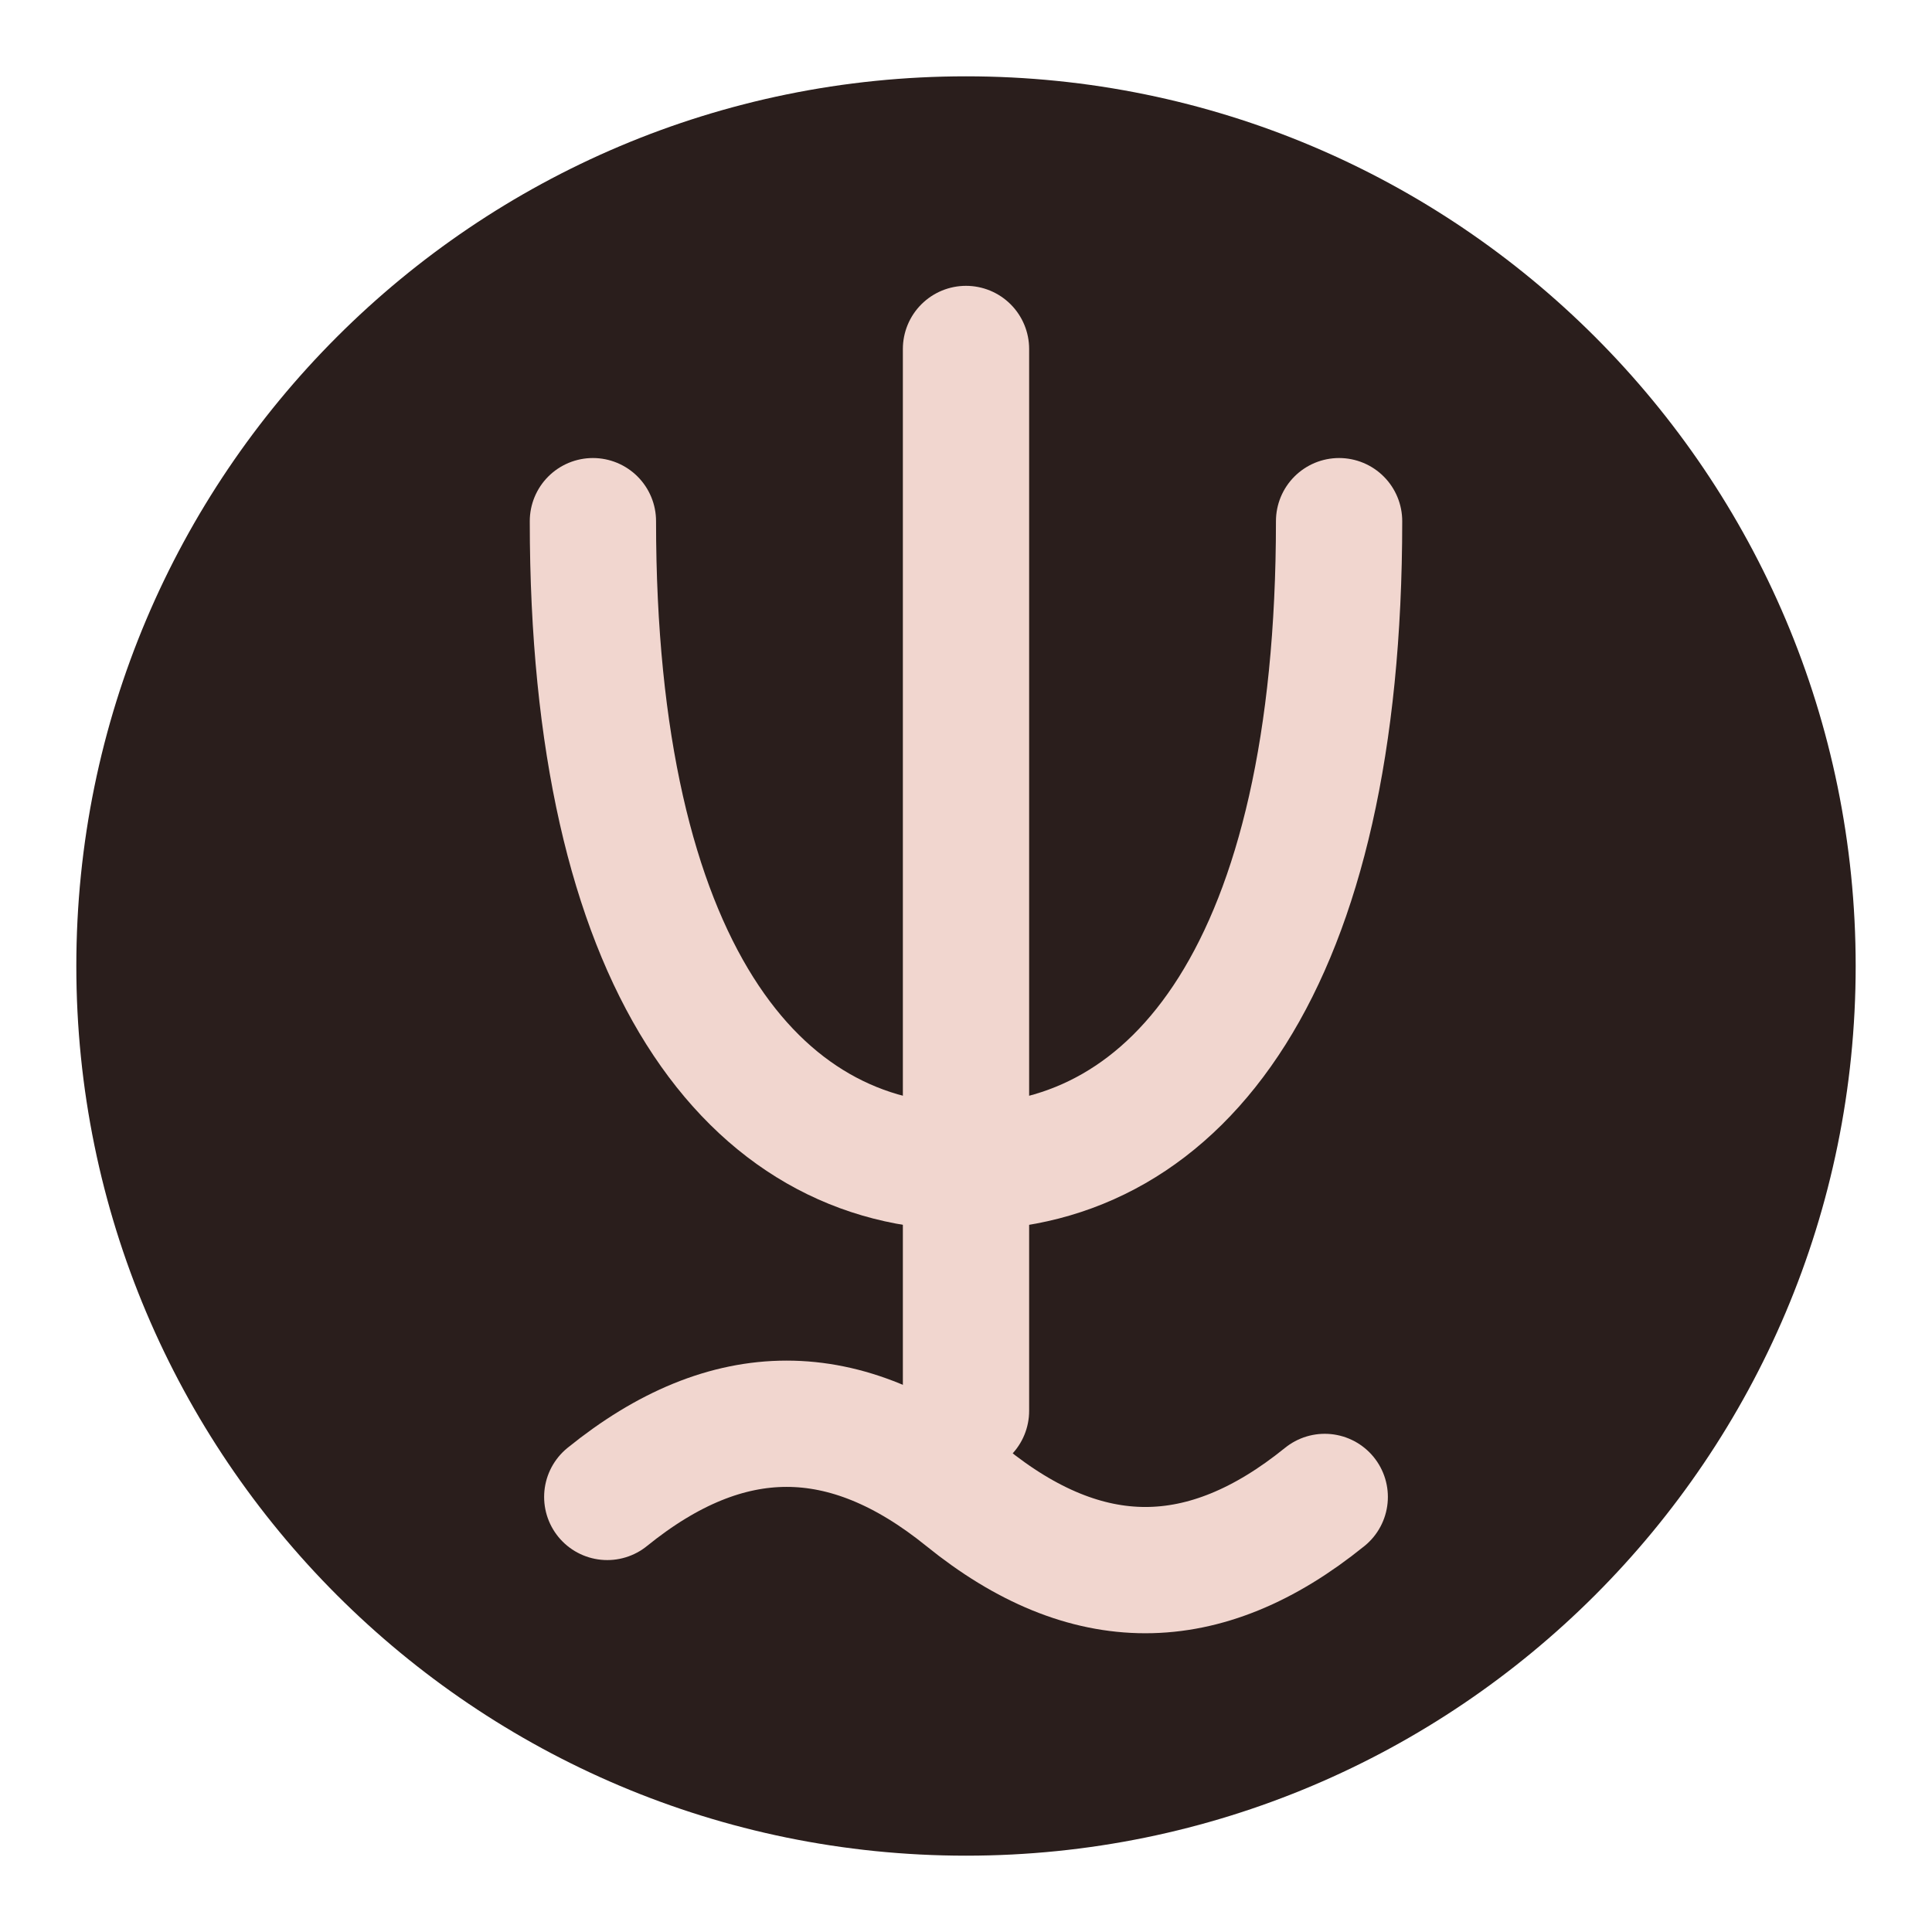
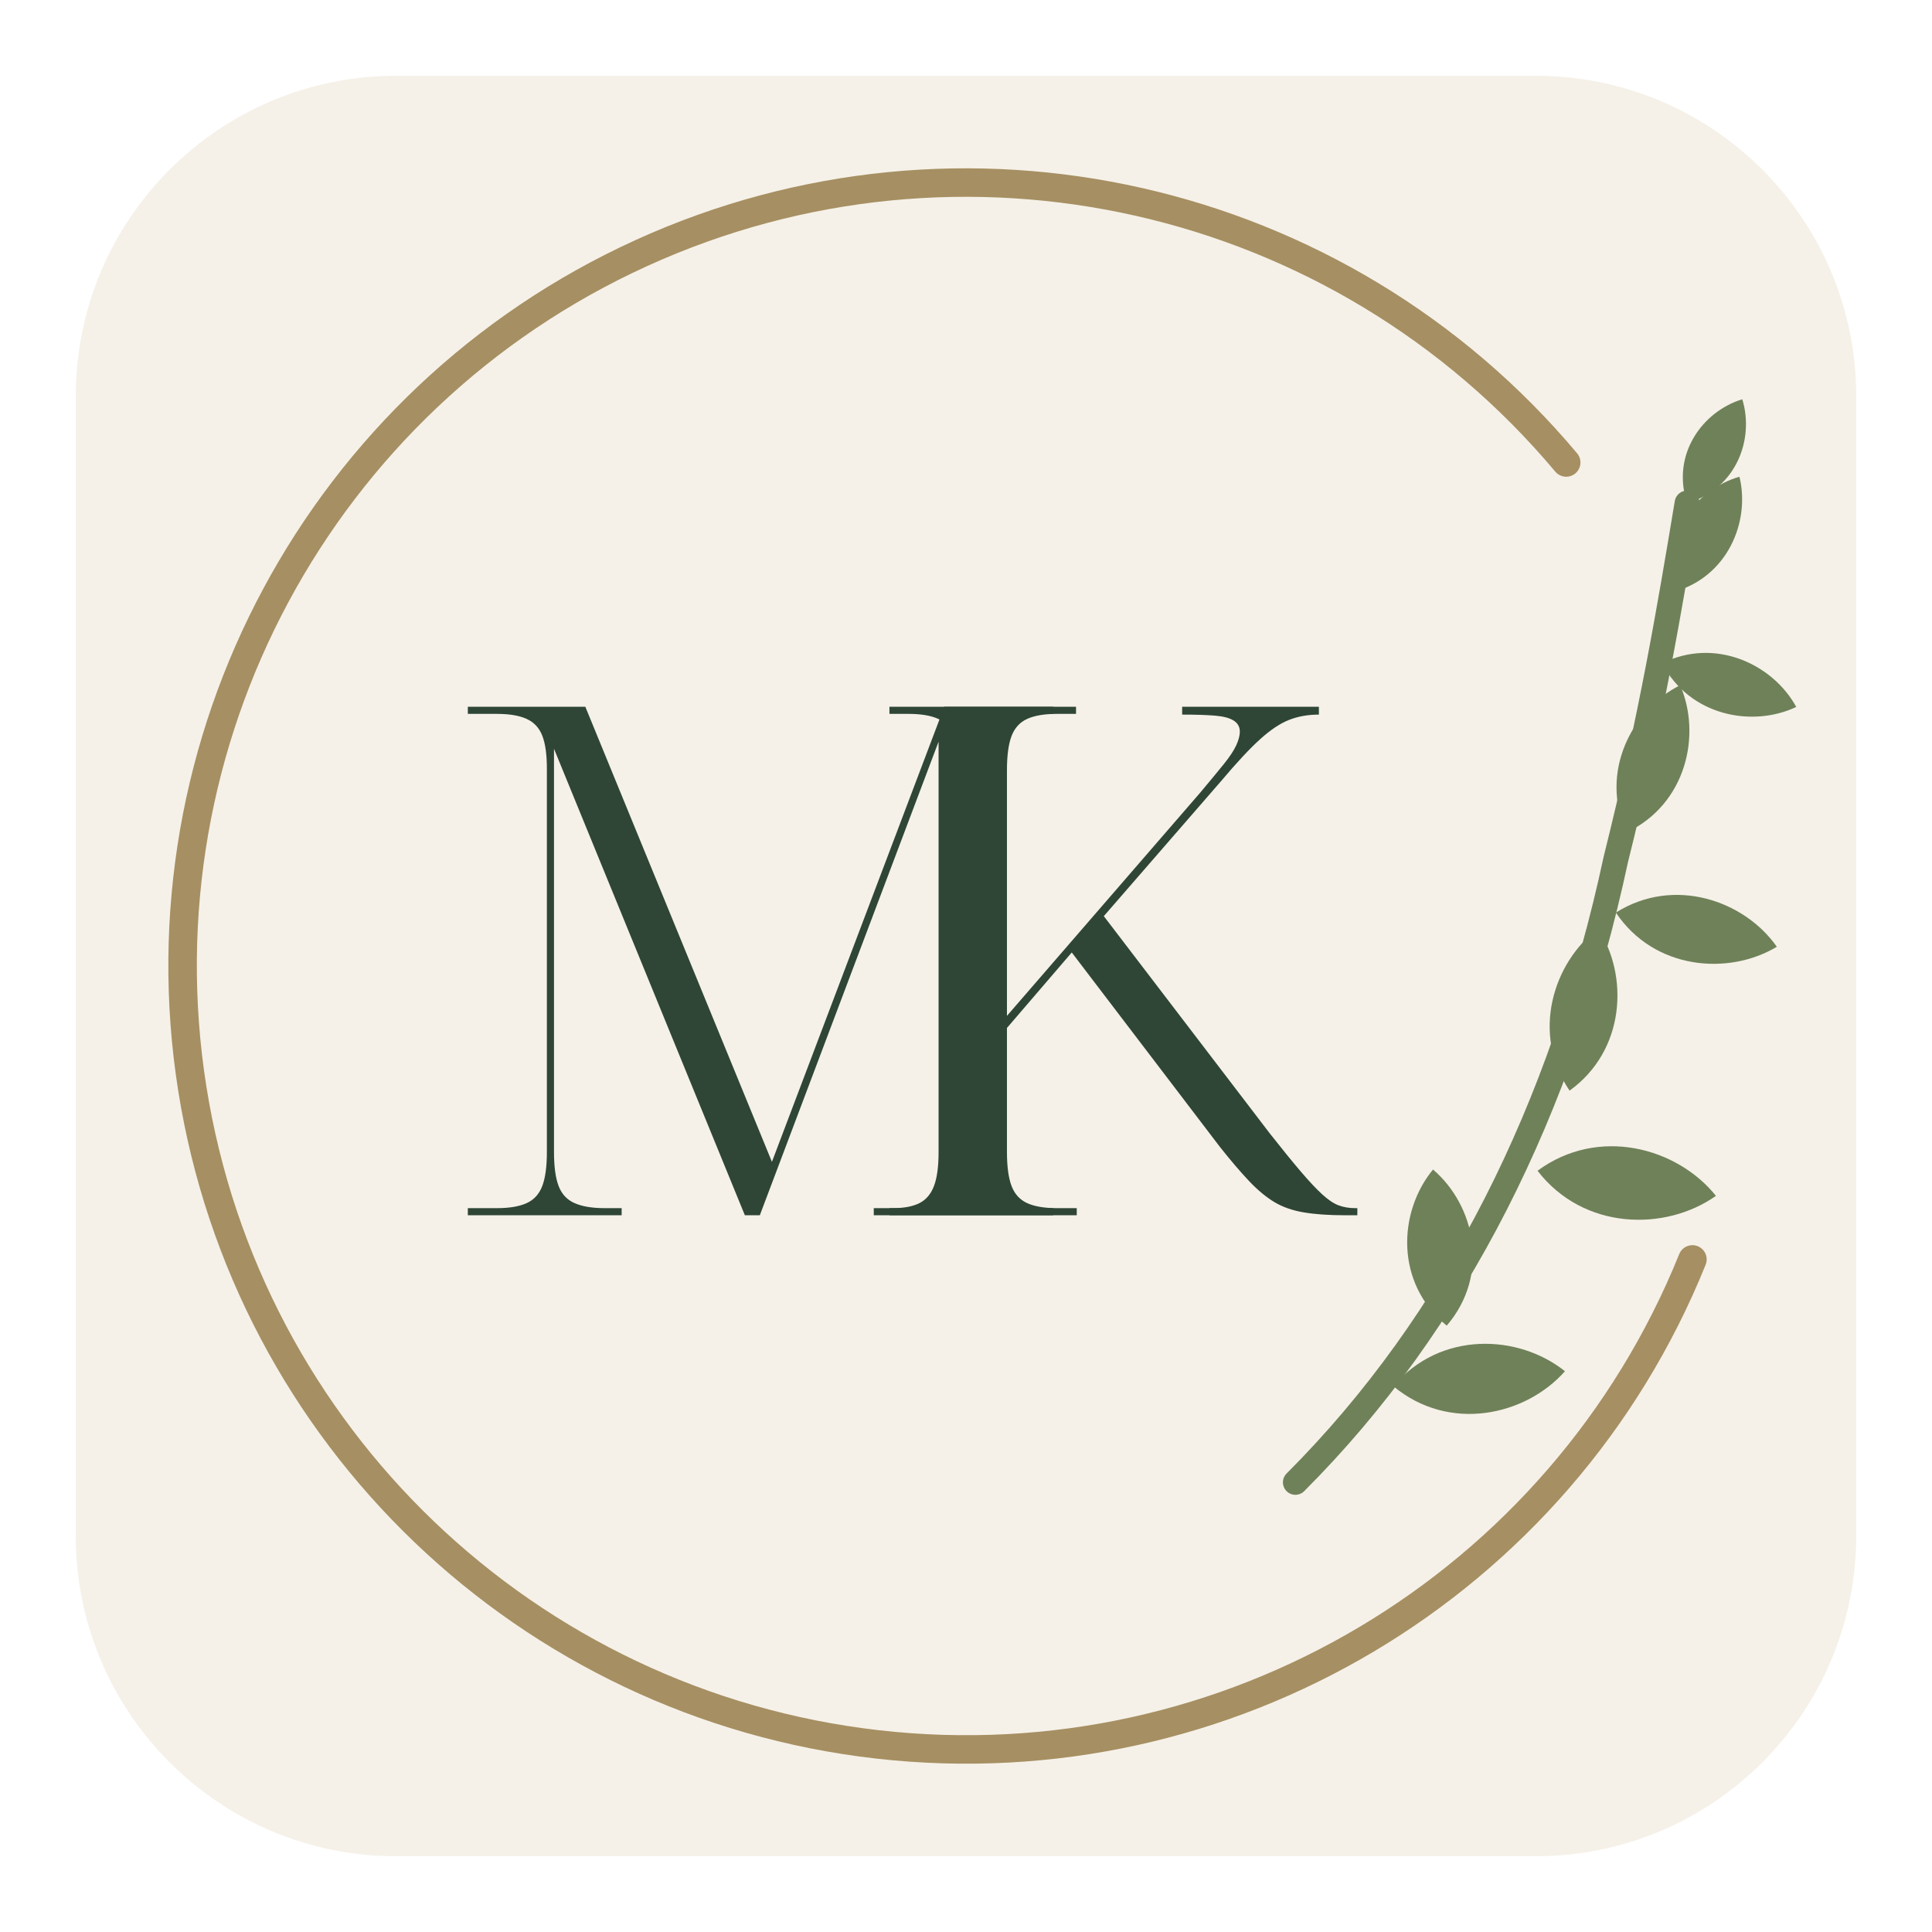
<svg xmlns="http://www.w3.org/2000/svg" viewBox="0 0 100 100">
-   <svg x="3" y="3" width="94" height="94" viewBox="0.36 0.36 63.28 63.28" preserveAspectRatio="xMidYMid meet">
-     <circle cx="32" cy="32" r="31" fill="#2A1E1C" />
-     <g fill="none" stroke="#F1D6CF" stroke-width="4.4" stroke-linecap="round" stroke-linejoin="round">
-       <path d="M19 16.5c0 15.5 5.6 22.5 13 22.5s13-7 13-22.5" />
-       <path d="M32 10.5v37" />
-       <path d="M19.5 50.5c4.2-3.4 8.3-3.4 12.5 0s8.3 3.4 12.5 0" />
-     </g>
+   <svg x="3" y="3" width="94" height="94" viewBox="-1 -1 102 102" preserveAspectRatio="xMidYMid meet">
+     <rect width="100" height="100" rx="18" fill="#F5F1E8" />
+     <path d="M90.80 66.48 A44 44 0 1 1 83.71 21.72" fill="none" stroke="#A68F62" stroke-width="1.6" stroke-linecap="round" />
+     <path d="M22.02 64.0V63.6H23.66Q24.7 63.6 25.32 63.32Q25.94 63.04 26.2 62.36Q26.46 61.68 26.46 60.44V38.92Q26.46 37.72 26.2 37.06Q25.94 36.4 25.32 36.12Q24.7 35.84 23.66 35.84H22.02V35.44H28.62L39.1 61.0L48.78 35.44H54.9V35.84H53.9Q52.86 35.84 52.24 36.12Q51.62 36.4 51.36 37.08Q51.1 37.76 51.1 39.0V60.44Q51.1 61.68 51.36 62.36Q51.62 63.04 52.24 63.32Q52.86 63.6 53.9 63.6H54.9V64.0H44.82V63.6H45.9Q46.82 63.6 47.38 63.32Q47.94 63.04 48.2 62.36Q48.46 61.68 48.46 60.44V37.4L38.42 64.0H37.58L26.86 37.8V60.44Q26.86 61.68 27.12 62.36Q27.38 63.04 28.02 63.32Q28.66 63.6 29.7 63.6H30.66V64.0Z" fill="#2F4636" />
+     <path d="M45.7 64.0V63.6H46.78Q47.82 63.6 48.44 63.32Q49.06 63.04 49.32 62.36Q49.58 61.68 49.58 60.44V38.92Q49.58 37.72 49.32 37.06Q49.06 36.4 48.44 36.12Q47.82 35.84 46.78 35.84H45.7V35.44H56.18V35.84H55.1Q54.06 35.84 53.44 36.12Q52.82 36.4 52.56 37.08Q52.3 37.76 52.3 39.0V52.8L63.14 40.28Q63.98 39.28 64.48 38.66Q64.98 38.04 65.18 37.6Q65.38 37.16 65.38 36.84Q65.38 36.44 65.04 36.22Q64.7 36.0 64.0 35.94Q63.3 35.88 62.14 35.88V35.44H69.82V35.88Q68.9 35.88 68.14 36.18Q67.38 36.48 66.5 37.28Q65.62 38.08 64.34 39.6L57.74 47.2L67.06 59.4Q68.1 60.72 68.8 61.54Q69.5 62.36 70.0 62.82Q70.5 63.28 70.92 63.44Q71.34 63.6 71.86 63.6H71.98V64.0H71.3Q69.94 64.0 68.98 63.84Q68.02 63.68 67.32 63.26Q66.62 62.84 65.9 62.08Q65.18 61.32 64.26 60.16L55.94 49.24L52.3 53.48V60.44Q52.3 61.68 52.56 62.36Q52.82 63.04 53.44 63.32Q54.06 63.6 55.1 63.6H56.22V64.0Z" fill="#2F4636" />
+     <path d="M68.5 79 C 77.5 70 83.5 58 86.5 44 C 88.5 36 89.5 30 90.5 24" fill="none" stroke="#6F8159" stroke-width="1.4" stroke-linecap="round" />
+     <path d="M74.00 73.60 C77.14 76.22 81.43 75.26 83.64 72.76 C81.03 70.67 76.64 70.48 74.00 73.60Z" fill="#6F8159" />
+     <path d="M77.00 70.20 C79.46 67.33 78.58 63.44 76.23 61.43 C74.27 63.81 74.08 67.81 77.00 70.20Z" fill="#6F8159" />
+     <path d="M82.10 61.50 C84.69 64.86 89.29 64.91 92.12 62.91 C89.95 60.20 85.52 58.98 82.10 61.50Z" fill="#6F8159" />
+     <path d="M83.90 57.00 C87.04 54.74 87.23 50.55 85.50 47.90 C82.98 49.80 81.72 53.80 83.90 57.00Z" fill="#6F8159" />
+     <path d="M86.50 47.00 C88.65 50.22 92.83 50.55 95.54 48.92 C93.73 46.33 89.77 44.94 86.50 47.00Z" fill="#6F8159" />
+     <path d="M87.10 42.50 C90.46 40.91 91.32 37.01 90.11 34.23 C87.40 35.58 85.55 39.13 87.10 42.50Z" fill="#6F8159" />
+     <path d="M89.10 33.00 C90.64 35.96 94.17 36.62 96.63 35.45 C95.33 33.06 92.08 31.51 89.10 33.00Z" fill="#6F8159" />
+     <path d="M89.70 29.00 C92.77 28.18 94.06 25.04 93.44 22.52 C90.95 23.24 88.87 25.93 89.70 29.00Z" fill="#6F8159" />
+     <path d="M90.50 24.00 C93.26 23.22 94.29 20.41 93.60 18.17 C91.36 18.85 89.60 21.28 90.50 24.00Z" fill="#6F8159" />
  </svg>
</svg>
